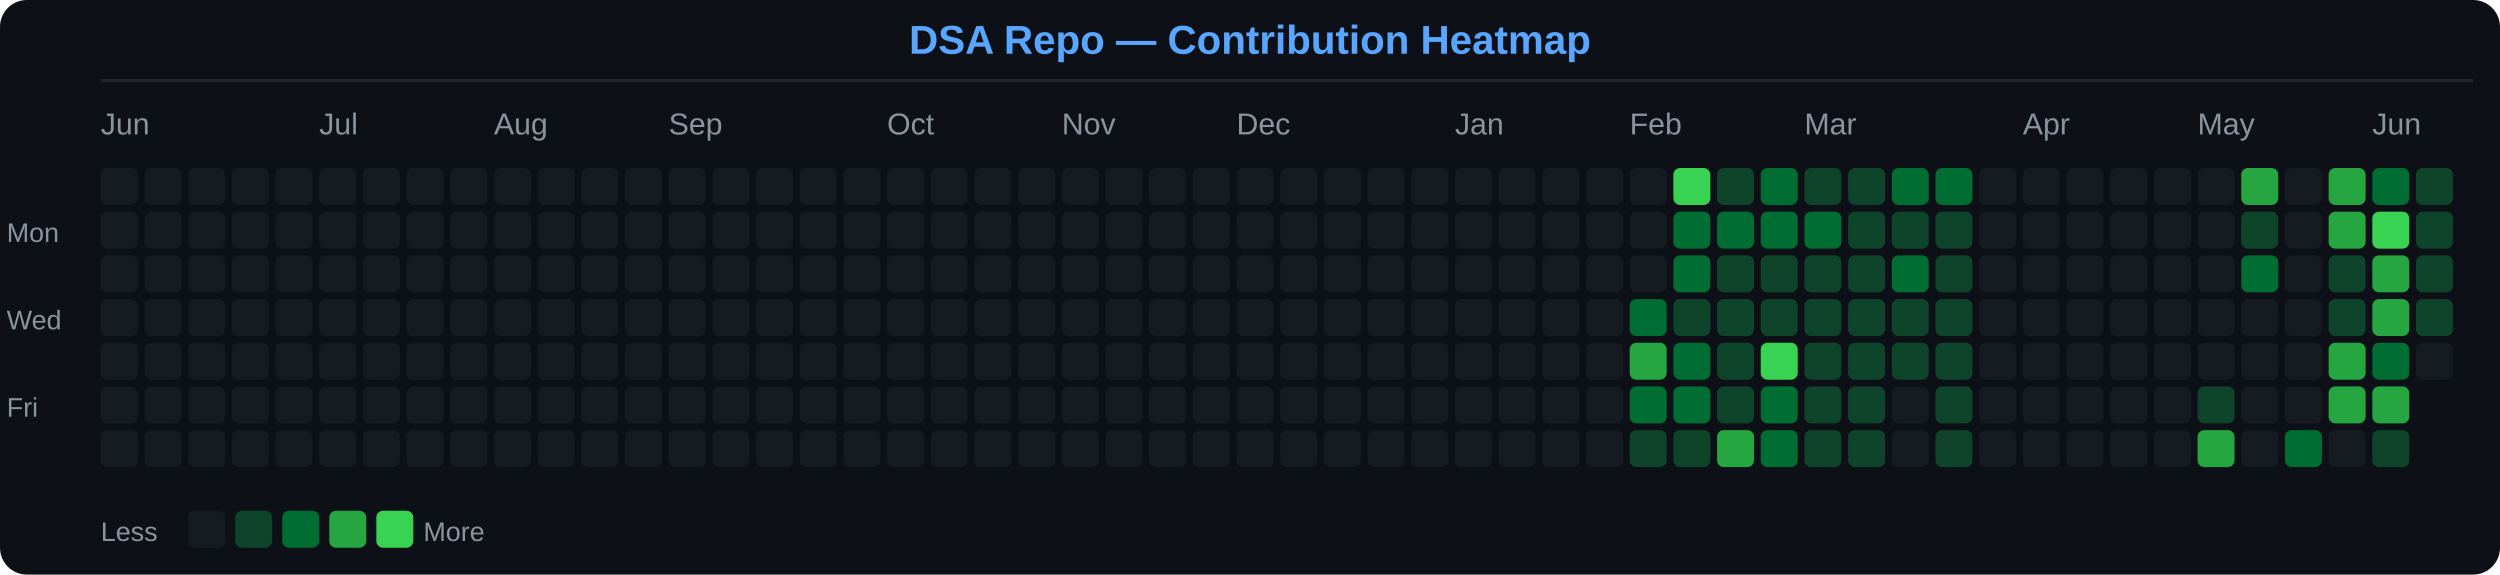
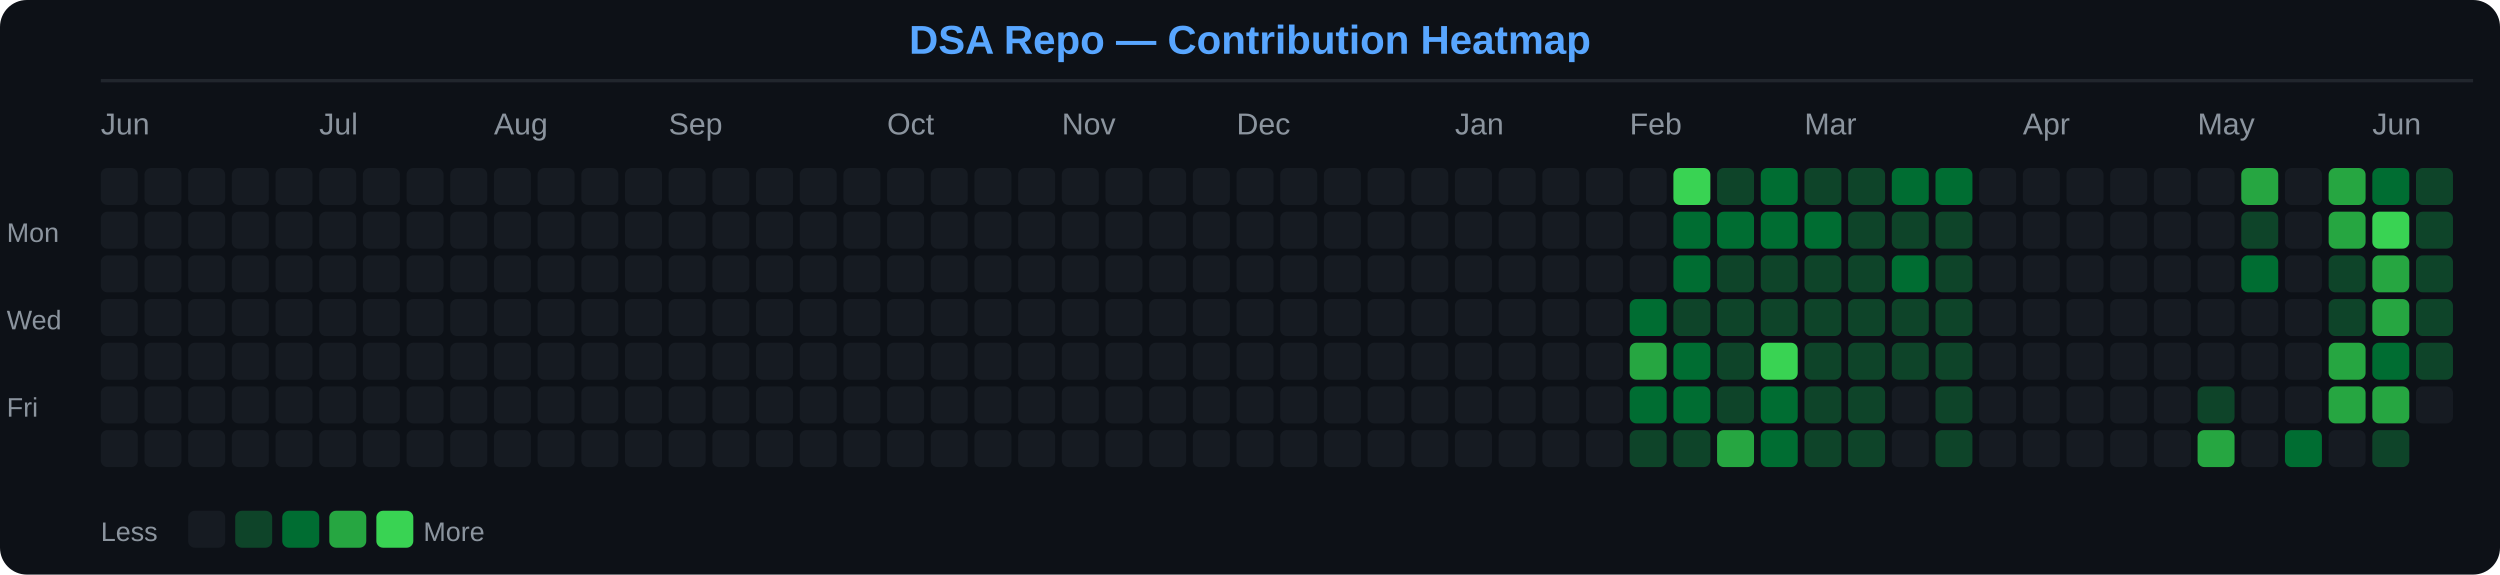
<svg xmlns="http://www.w3.org/2000/svg" width="744" height="171" viewBox="0 0 744 171">
  <rect width="744" height="171" fill="#0d1117" rx="8" />
  <text x="372" y="16" fill="#58a6ff" font-family="Arial,sans-serif" font-size="12" text-anchor="middle" font-weight="bold">DSA Repo — Contribution Heatmap</text>
  <line x1="30" y1="24" x2="736" y2="24" stroke="#21262d" stroke-width="1" />
  <text x="2" y="72" fill="#8b949e" font-family="Arial,sans-serif" font-size="8">Mon</text>
  <text x="2" y="98" fill="#8b949e" font-family="Arial,sans-serif" font-size="8">Wed</text>
  <text x="2" y="124" fill="#8b949e" font-family="Arial,sans-serif" font-size="8">Fri</text>
  <text x="30" y="40" fill="#8b949e" font-family="Arial,sans-serif" font-size="9">Jun</text>
  <rect x="30" y="50" width="11" height="11" rx="2" fill="#161b22" />
  <rect x="30" y="63" width="11" height="11" rx="2" fill="#161b22" />
  <rect x="30" y="76" width="11" height="11" rx="2" fill="#161b22" />
  <rect x="30" y="89" width="11" height="11" rx="2" fill="#161b22" />
  <rect x="30" y="102" width="11" height="11" rx="2" fill="#161b22" />
  <rect x="30" y="115" width="11" height="11" rx="2" fill="#161b22" />
  <rect x="30" y="128" width="11" height="11" rx="2" fill="#161b22" />
  <rect x="43" y="50" width="11" height="11" rx="2" fill="#161b22" />
  <rect x="43" y="63" width="11" height="11" rx="2" fill="#161b22" />
  <rect x="43" y="76" width="11" height="11" rx="2" fill="#161b22" />
  <rect x="43" y="89" width="11" height="11" rx="2" fill="#161b22" />
  <rect x="43" y="102" width="11" height="11" rx="2" fill="#161b22" />
  <rect x="43" y="115" width="11" height="11" rx="2" fill="#161b22" />
  <rect x="43" y="128" width="11" height="11" rx="2" fill="#161b22" />
  <rect x="56" y="50" width="11" height="11" rx="2" fill="#161b22" />
  <rect x="56" y="63" width="11" height="11" rx="2" fill="#161b22" />
  <rect x="56" y="76" width="11" height="11" rx="2" fill="#161b22" />
  <rect x="56" y="89" width="11" height="11" rx="2" fill="#161b22" />
  <rect x="56" y="102" width="11" height="11" rx="2" fill="#161b22" />
  <rect x="56" y="115" width="11" height="11" rx="2" fill="#161b22" />
  <rect x="56" y="128" width="11" height="11" rx="2" fill="#161b22" />
  <rect x="69" y="50" width="11" height="11" rx="2" fill="#161b22" />
  <rect x="69" y="63" width="11" height="11" rx="2" fill="#161b22" />
  <rect x="69" y="76" width="11" height="11" rx="2" fill="#161b22" />
  <rect x="69" y="89" width="11" height="11" rx="2" fill="#161b22" />
  <rect x="69" y="102" width="11" height="11" rx="2" fill="#161b22" />
  <rect x="69" y="115" width="11" height="11" rx="2" fill="#161b22" />
  <rect x="69" y="128" width="11" height="11" rx="2" fill="#161b22" />
  <rect x="82" y="50" width="11" height="11" rx="2" fill="#161b22" />
  <rect x="82" y="63" width="11" height="11" rx="2" fill="#161b22" />
  <rect x="82" y="76" width="11" height="11" rx="2" fill="#161b22" />
  <rect x="82" y="89" width="11" height="11" rx="2" fill="#161b22" />
  <rect x="82" y="102" width="11" height="11" rx="2" fill="#161b22" />
  <rect x="82" y="115" width="11" height="11" rx="2" fill="#161b22" />
  <rect x="82" y="128" width="11" height="11" rx="2" fill="#161b22" />
  <text x="95" y="40" fill="#8b949e" font-family="Arial,sans-serif" font-size="9">Jul</text>
  <rect x="95" y="50" width="11" height="11" rx="2" fill="#161b22" />
  <rect x="95" y="63" width="11" height="11" rx="2" fill="#161b22" />
  <rect x="95" y="76" width="11" height="11" rx="2" fill="#161b22" />
  <rect x="95" y="89" width="11" height="11" rx="2" fill="#161b22" />
  <rect x="95" y="102" width="11" height="11" rx="2" fill="#161b22" />
  <rect x="95" y="115" width="11" height="11" rx="2" fill="#161b22" />
  <rect x="95" y="128" width="11" height="11" rx="2" fill="#161b22" />
  <rect x="108" y="50" width="11" height="11" rx="2" fill="#161b22" />
  <rect x="108" y="63" width="11" height="11" rx="2" fill="#161b22" />
  <rect x="108" y="76" width="11" height="11" rx="2" fill="#161b22" />
  <rect x="108" y="89" width="11" height="11" rx="2" fill="#161b22" />
  <rect x="108" y="102" width="11" height="11" rx="2" fill="#161b22" />
  <rect x="108" y="115" width="11" height="11" rx="2" fill="#161b22" />
  <rect x="108" y="128" width="11" height="11" rx="2" fill="#161b22" />
  <rect x="121" y="50" width="11" height="11" rx="2" fill="#161b22" />
  <rect x="121" y="63" width="11" height="11" rx="2" fill="#161b22" />
  <rect x="121" y="76" width="11" height="11" rx="2" fill="#161b22" />
  <rect x="121" y="89" width="11" height="11" rx="2" fill="#161b22" />
  <rect x="121" y="102" width="11" height="11" rx="2" fill="#161b22" />
  <rect x="121" y="115" width="11" height="11" rx="2" fill="#161b22" />
  <rect x="121" y="128" width="11" height="11" rx="2" fill="#161b22" />
  <rect x="134" y="50" width="11" height="11" rx="2" fill="#161b22" />
  <rect x="134" y="63" width="11" height="11" rx="2" fill="#161b22" />
  <rect x="134" y="76" width="11" height="11" rx="2" fill="#161b22" />
  <rect x="134" y="89" width="11" height="11" rx="2" fill="#161b22" />
  <rect x="134" y="102" width="11" height="11" rx="2" fill="#161b22" />
  <rect x="134" y="115" width="11" height="11" rx="2" fill="#161b22" />
  <rect x="134" y="128" width="11" height="11" rx="2" fill="#161b22" />
  <text x="147" y="40" fill="#8b949e" font-family="Arial,sans-serif" font-size="9">Aug</text>
  <rect x="147" y="50" width="11" height="11" rx="2" fill="#161b22" />
  <rect x="147" y="63" width="11" height="11" rx="2" fill="#161b22" />
  <rect x="147" y="76" width="11" height="11" rx="2" fill="#161b22" />
  <rect x="147" y="89" width="11" height="11" rx="2" fill="#161b22" />
  <rect x="147" y="102" width="11" height="11" rx="2" fill="#161b22" />
  <rect x="147" y="115" width="11" height="11" rx="2" fill="#161b22" />
  <rect x="147" y="128" width="11" height="11" rx="2" fill="#161b22" />
  <rect x="160" y="50" width="11" height="11" rx="2" fill="#161b22" />
  <rect x="160" y="63" width="11" height="11" rx="2" fill="#161b22" />
  <rect x="160" y="76" width="11" height="11" rx="2" fill="#161b22" />
  <rect x="160" y="89" width="11" height="11" rx="2" fill="#161b22" />
  <rect x="160" y="102" width="11" height="11" rx="2" fill="#161b22" />
  <rect x="160" y="115" width="11" height="11" rx="2" fill="#161b22" />
  <rect x="160" y="128" width="11" height="11" rx="2" fill="#161b22" />
  <rect x="173" y="50" width="11" height="11" rx="2" fill="#161b22" />
  <rect x="173" y="63" width="11" height="11" rx="2" fill="#161b22" />
  <rect x="173" y="76" width="11" height="11" rx="2" fill="#161b22" />
  <rect x="173" y="89" width="11" height="11" rx="2" fill="#161b22" />
  <rect x="173" y="102" width="11" height="11" rx="2" fill="#161b22" />
  <rect x="173" y="115" width="11" height="11" rx="2" fill="#161b22" />
  <rect x="173" y="128" width="11" height="11" rx="2" fill="#161b22" />
  <rect x="186" y="50" width="11" height="11" rx="2" fill="#161b22" />
  <rect x="186" y="63" width="11" height="11" rx="2" fill="#161b22" />
  <rect x="186" y="76" width="11" height="11" rx="2" fill="#161b22" />
  <rect x="186" y="89" width="11" height="11" rx="2" fill="#161b22" />
  <rect x="186" y="102" width="11" height="11" rx="2" fill="#161b22" />
  <rect x="186" y="115" width="11" height="11" rx="2" fill="#161b22" />
  <rect x="186" y="128" width="11" height="11" rx="2" fill="#161b22" />
  <text x="199" y="40" fill="#8b949e" font-family="Arial,sans-serif" font-size="9">Sep</text>
  <rect x="199" y="50" width="11" height="11" rx="2" fill="#161b22" />
  <rect x="199" y="63" width="11" height="11" rx="2" fill="#161b22" />
  <rect x="199" y="76" width="11" height="11" rx="2" fill="#161b22" />
  <rect x="199" y="89" width="11" height="11" rx="2" fill="#161b22" />
  <rect x="199" y="102" width="11" height="11" rx="2" fill="#161b22" />
  <rect x="199" y="115" width="11" height="11" rx="2" fill="#161b22" />
  <rect x="199" y="128" width="11" height="11" rx="2" fill="#161b22" />
  <rect x="212" y="50" width="11" height="11" rx="2" fill="#161b22" />
  <rect x="212" y="63" width="11" height="11" rx="2" fill="#161b22" />
  <rect x="212" y="76" width="11" height="11" rx="2" fill="#161b22" />
  <rect x="212" y="89" width="11" height="11" rx="2" fill="#161b22" />
  <rect x="212" y="102" width="11" height="11" rx="2" fill="#161b22" />
  <rect x="212" y="115" width="11" height="11" rx="2" fill="#161b22" />
  <rect x="212" y="128" width="11" height="11" rx="2" fill="#161b22" />
  <rect x="225" y="50" width="11" height="11" rx="2" fill="#161b22" />
  <rect x="225" y="63" width="11" height="11" rx="2" fill="#161b22" />
  <rect x="225" y="76" width="11" height="11" rx="2" fill="#161b22" />
  <rect x="225" y="89" width="11" height="11" rx="2" fill="#161b22" />
  <rect x="225" y="102" width="11" height="11" rx="2" fill="#161b22" />
  <rect x="225" y="115" width="11" height="11" rx="2" fill="#161b22" />
  <rect x="225" y="128" width="11" height="11" rx="2" fill="#161b22" />
  <rect x="238" y="50" width="11" height="11" rx="2" fill="#161b22" />
  <rect x="238" y="63" width="11" height="11" rx="2" fill="#161b22" />
  <rect x="238" y="76" width="11" height="11" rx="2" fill="#161b22" />
  <rect x="238" y="89" width="11" height="11" rx="2" fill="#161b22" />
  <rect x="238" y="102" width="11" height="11" rx="2" fill="#161b22" />
  <rect x="238" y="115" width="11" height="11" rx="2" fill="#161b22" />
  <rect x="238" y="128" width="11" height="11" rx="2" fill="#161b22" />
  <rect x="251" y="50" width="11" height="11" rx="2" fill="#161b22" />
  <rect x="251" y="63" width="11" height="11" rx="2" fill="#161b22" />
  <rect x="251" y="76" width="11" height="11" rx="2" fill="#161b22" />
  <rect x="251" y="89" width="11" height="11" rx="2" fill="#161b22" />
  <rect x="251" y="102" width="11" height="11" rx="2" fill="#161b22" />
  <rect x="251" y="115" width="11" height="11" rx="2" fill="#161b22" />
  <rect x="251" y="128" width="11" height="11" rx="2" fill="#161b22" />
  <text x="264" y="40" fill="#8b949e" font-family="Arial,sans-serif" font-size="9">Oct</text>
  <rect x="264" y="50" width="11" height="11" rx="2" fill="#161b22" />
  <rect x="264" y="63" width="11" height="11" rx="2" fill="#161b22" />
  <rect x="264" y="76" width="11" height="11" rx="2" fill="#161b22" />
  <rect x="264" y="89" width="11" height="11" rx="2" fill="#161b22" />
  <rect x="264" y="102" width="11" height="11" rx="2" fill="#161b22" />
  <rect x="264" y="115" width="11" height="11" rx="2" fill="#161b22" />
  <rect x="264" y="128" width="11" height="11" rx="2" fill="#161b22" />
  <rect x="277" y="50" width="11" height="11" rx="2" fill="#161b22" />
  <rect x="277" y="63" width="11" height="11" rx="2" fill="#161b22" />
  <rect x="277" y="76" width="11" height="11" rx="2" fill="#161b22" />
  <rect x="277" y="89" width="11" height="11" rx="2" fill="#161b22" />
  <rect x="277" y="102" width="11" height="11" rx="2" fill="#161b22" />
  <rect x="277" y="115" width="11" height="11" rx="2" fill="#161b22" />
  <rect x="277" y="128" width="11" height="11" rx="2" fill="#161b22" />
  <rect x="290" y="50" width="11" height="11" rx="2" fill="#161b22" />
  <rect x="290" y="63" width="11" height="11" rx="2" fill="#161b22" />
  <rect x="290" y="76" width="11" height="11" rx="2" fill="#161b22" />
  <rect x="290" y="89" width="11" height="11" rx="2" fill="#161b22" />
  <rect x="290" y="102" width="11" height="11" rx="2" fill="#161b22" />
  <rect x="290" y="115" width="11" height="11" rx="2" fill="#161b22" />
  <rect x="290" y="128" width="11" height="11" rx="2" fill="#161b22" />
  <rect x="303" y="50" width="11" height="11" rx="2" fill="#161b22" />
  <rect x="303" y="63" width="11" height="11" rx="2" fill="#161b22" />
  <rect x="303" y="76" width="11" height="11" rx="2" fill="#161b22" />
  <rect x="303" y="89" width="11" height="11" rx="2" fill="#161b22" />
  <rect x="303" y="102" width="11" height="11" rx="2" fill="#161b22" />
  <rect x="303" y="115" width="11" height="11" rx="2" fill="#161b22" />
  <rect x="303" y="128" width="11" height="11" rx="2" fill="#161b22" />
  <text x="316" y="40" fill="#8b949e" font-family="Arial,sans-serif" font-size="9">Nov</text>
  <rect x="316" y="50" width="11" height="11" rx="2" fill="#161b22" />
  <rect x="316" y="63" width="11" height="11" rx="2" fill="#161b22" />
  <rect x="316" y="76" width="11" height="11" rx="2" fill="#161b22" />
  <rect x="316" y="89" width="11" height="11" rx="2" fill="#161b22" />
  <rect x="316" y="102" width="11" height="11" rx="2" fill="#161b22" />
  <rect x="316" y="115" width="11" height="11" rx="2" fill="#161b22" />
  <rect x="316" y="128" width="11" height="11" rx="2" fill="#161b22" />
  <rect x="329" y="50" width="11" height="11" rx="2" fill="#161b22" />
  <rect x="329" y="63" width="11" height="11" rx="2" fill="#161b22" />
  <rect x="329" y="76" width="11" height="11" rx="2" fill="#161b22" />
  <rect x="329" y="89" width="11" height="11" rx="2" fill="#161b22" />
  <rect x="329" y="102" width="11" height="11" rx="2" fill="#161b22" />
  <rect x="329" y="115" width="11" height="11" rx="2" fill="#161b22" />
  <rect x="329" y="128" width="11" height="11" rx="2" fill="#161b22" />
  <rect x="342" y="50" width="11" height="11" rx="2" fill="#161b22" />
  <rect x="342" y="63" width="11" height="11" rx="2" fill="#161b22" />
  <rect x="342" y="76" width="11" height="11" rx="2" fill="#161b22" />
  <rect x="342" y="89" width="11" height="11" rx="2" fill="#161b22" />
  <rect x="342" y="102" width="11" height="11" rx="2" fill="#161b22" />
  <rect x="342" y="115" width="11" height="11" rx="2" fill="#161b22" />
  <rect x="342" y="128" width="11" height="11" rx="2" fill="#161b22" />
  <rect x="355" y="50" width="11" height="11" rx="2" fill="#161b22" />
  <rect x="355" y="63" width="11" height="11" rx="2" fill="#161b22" />
  <rect x="355" y="76" width="11" height="11" rx="2" fill="#161b22" />
  <rect x="355" y="89" width="11" height="11" rx="2" fill="#161b22" />
  <rect x="355" y="102" width="11" height="11" rx="2" fill="#161b22" />
  <rect x="355" y="115" width="11" height="11" rx="2" fill="#161b22" />
  <rect x="355" y="128" width="11" height="11" rx="2" fill="#161b22" />
  <text x="368" y="40" fill="#8b949e" font-family="Arial,sans-serif" font-size="9">Dec</text>
  <rect x="368" y="50" width="11" height="11" rx="2" fill="#161b22" />
  <rect x="368" y="63" width="11" height="11" rx="2" fill="#161b22" />
  <rect x="368" y="76" width="11" height="11" rx="2" fill="#161b22" />
  <rect x="368" y="89" width="11" height="11" rx="2" fill="#161b22" />
  <rect x="368" y="102" width="11" height="11" rx="2" fill="#161b22" />
  <rect x="368" y="115" width="11" height="11" rx="2" fill="#161b22" />
  <rect x="368" y="128" width="11" height="11" rx="2" fill="#161b22" />
  <rect x="381" y="50" width="11" height="11" rx="2" fill="#161b22" />
  <rect x="381" y="63" width="11" height="11" rx="2" fill="#161b22" />
  <rect x="381" y="76" width="11" height="11" rx="2" fill="#161b22" />
  <rect x="381" y="89" width="11" height="11" rx="2" fill="#161b22" />
  <rect x="381" y="102" width="11" height="11" rx="2" fill="#161b22" />
  <rect x="381" y="115" width="11" height="11" rx="2" fill="#161b22" />
  <rect x="381" y="128" width="11" height="11" rx="2" fill="#161b22" />
  <rect x="394" y="50" width="11" height="11" rx="2" fill="#161b22" />
  <rect x="394" y="63" width="11" height="11" rx="2" fill="#161b22" />
  <rect x="394" y="76" width="11" height="11" rx="2" fill="#161b22" />
  <rect x="394" y="89" width="11" height="11" rx="2" fill="#161b22" />
  <rect x="394" y="102" width="11" height="11" rx="2" fill="#161b22" />
  <rect x="394" y="115" width="11" height="11" rx="2" fill="#161b22" />
  <rect x="394" y="128" width="11" height="11" rx="2" fill="#161b22" />
  <rect x="407" y="50" width="11" height="11" rx="2" fill="#161b22" />
  <rect x="407" y="63" width="11" height="11" rx="2" fill="#161b22" />
  <rect x="407" y="76" width="11" height="11" rx="2" fill="#161b22" />
  <rect x="407" y="89" width="11" height="11" rx="2" fill="#161b22" />
  <rect x="407" y="102" width="11" height="11" rx="2" fill="#161b22" />
  <rect x="407" y="115" width="11" height="11" rx="2" fill="#161b22" />
  <rect x="407" y="128" width="11" height="11" rx="2" fill="#161b22" />
  <rect x="420" y="50" width="11" height="11" rx="2" fill="#161b22" />
  <rect x="420" y="63" width="11" height="11" rx="2" fill="#161b22" />
  <rect x="420" y="76" width="11" height="11" rx="2" fill="#161b22" />
  <rect x="420" y="89" width="11" height="11" rx="2" fill="#161b22" />
  <rect x="420" y="102" width="11" height="11" rx="2" fill="#161b22" />
  <rect x="420" y="115" width="11" height="11" rx="2" fill="#161b22" />
  <rect x="420" y="128" width="11" height="11" rx="2" fill="#161b22" />
  <text x="433" y="40" fill="#8b949e" font-family="Arial,sans-serif" font-size="9">Jan</text>
  <rect x="433" y="50" width="11" height="11" rx="2" fill="#161b22" />
  <rect x="433" y="63" width="11" height="11" rx="2" fill="#161b22" />
  <rect x="433" y="76" width="11" height="11" rx="2" fill="#161b22" />
  <rect x="433" y="89" width="11" height="11" rx="2" fill="#161b22" />
  <rect x="433" y="102" width="11" height="11" rx="2" fill="#161b22" />
  <rect x="433" y="115" width="11" height="11" rx="2" fill="#161b22" />
  <rect x="433" y="128" width="11" height="11" rx="2" fill="#161b22" />
  <rect x="446" y="50" width="11" height="11" rx="2" fill="#161b22" />
  <rect x="446" y="63" width="11" height="11" rx="2" fill="#161b22" />
  <rect x="446" y="76" width="11" height="11" rx="2" fill="#161b22" />
  <rect x="446" y="89" width="11" height="11" rx="2" fill="#161b22" />
  <rect x="446" y="102" width="11" height="11" rx="2" fill="#161b22" />
  <rect x="446" y="115" width="11" height="11" rx="2" fill="#161b22" />
  <rect x="446" y="128" width="11" height="11" rx="2" fill="#161b22" />
  <rect x="459" y="50" width="11" height="11" rx="2" fill="#161b22" />
  <rect x="459" y="63" width="11" height="11" rx="2" fill="#161b22" />
  <rect x="459" y="76" width="11" height="11" rx="2" fill="#161b22" />
  <rect x="459" y="89" width="11" height="11" rx="2" fill="#161b22" />
  <rect x="459" y="102" width="11" height="11" rx="2" fill="#161b22" />
  <rect x="459" y="115" width="11" height="11" rx="2" fill="#161b22" />
  <rect x="459" y="128" width="11" height="11" rx="2" fill="#161b22" />
  <rect x="472" y="50" width="11" height="11" rx="2" fill="#161b22" />
  <rect x="472" y="63" width="11" height="11" rx="2" fill="#161b22" />
  <rect x="472" y="76" width="11" height="11" rx="2" fill="#161b22" />
  <rect x="472" y="89" width="11" height="11" rx="2" fill="#161b22" />
  <rect x="472" y="102" width="11" height="11" rx="2" fill="#161b22" />
  <rect x="472" y="115" width="11" height="11" rx="2" fill="#161b22" />
  <rect x="472" y="128" width="11" height="11" rx="2" fill="#161b22" />
  <text x="485" y="40" fill="#8b949e" font-family="Arial,sans-serif" font-size="9">Feb</text>
  <rect x="485" y="50" width="11" height="11" rx="2" fill="#161b22" />
  <rect x="485" y="63" width="11" height="11" rx="2" fill="#161b22" />
  <rect x="485" y="76" width="11" height="11" rx="2" fill="#161b22" />
  <rect x="485" y="89" width="11" height="11" rx="2" fill="#006d32" />
  <rect x="485" y="102" width="11" height="11" rx="2" fill="#26a641" />
  <rect x="485" y="115" width="11" height="11" rx="2" fill="#006d32" />
  <rect x="485" y="128" width="11" height="11" rx="2" fill="#0e4429" />
  <rect x="498" y="50" width="11" height="11" rx="2" fill="#39d353" />
  <rect x="498" y="63" width="11" height="11" rx="2" fill="#006d32" />
  <rect x="498" y="76" width="11" height="11" rx="2" fill="#006d32" />
  <rect x="498" y="89" width="11" height="11" rx="2" fill="#0e4429" />
  <rect x="498" y="102" width="11" height="11" rx="2" fill="#006d32" />
  <rect x="498" y="115" width="11" height="11" rx="2" fill="#006d32" />
  <rect x="498" y="128" width="11" height="11" rx="2" fill="#0e4429" />
  <rect x="511" y="50" width="11" height="11" rx="2" fill="#0e4429" />
  <rect x="511" y="63" width="11" height="11" rx="2" fill="#006d32" />
  <rect x="511" y="76" width="11" height="11" rx="2" fill="#0e4429" />
  <rect x="511" y="89" width="11" height="11" rx="2" fill="#0e4429" />
  <rect x="511" y="102" width="11" height="11" rx="2" fill="#0e4429" />
  <rect x="511" y="115" width="11" height="11" rx="2" fill="#0e4429" />
  <rect x="511" y="128" width="11" height="11" rx="2" fill="#26a641" />
  <rect x="524" y="50" width="11" height="11" rx="2" fill="#006d32" />
  <rect x="524" y="63" width="11" height="11" rx="2" fill="#006d32" />
  <rect x="524" y="76" width="11" height="11" rx="2" fill="#0e4429" />
  <rect x="524" y="89" width="11" height="11" rx="2" fill="#0e4429" />
  <rect x="524" y="102" width="11" height="11" rx="2" fill="#39d353" />
  <rect x="524" y="115" width="11" height="11" rx="2" fill="#006d32" />
  <rect x="524" y="128" width="11" height="11" rx="2" fill="#006d32" />
  <text x="537" y="40" fill="#8b949e" font-family="Arial,sans-serif" font-size="9">Mar</text>
  <rect x="537" y="50" width="11" height="11" rx="2" fill="#0e4429" />
  <rect x="537" y="63" width="11" height="11" rx="2" fill="#006d32" />
  <rect x="537" y="76" width="11" height="11" rx="2" fill="#0e4429" />
  <rect x="537" y="89" width="11" height="11" rx="2" fill="#0e4429" />
  <rect x="537" y="102" width="11" height="11" rx="2" fill="#0e4429" />
  <rect x="537" y="115" width="11" height="11" rx="2" fill="#0e4429" />
  <rect x="537" y="128" width="11" height="11" rx="2" fill="#0e4429" />
  <rect x="550" y="50" width="11" height="11" rx="2" fill="#0e4429" />
  <rect x="550" y="63" width="11" height="11" rx="2" fill="#0e4429" />
  <rect x="550" y="76" width="11" height="11" rx="2" fill="#0e4429" />
  <rect x="550" y="89" width="11" height="11" rx="2" fill="#0e4429" />
  <rect x="550" y="102" width="11" height="11" rx="2" fill="#0e4429" />
  <rect x="550" y="115" width="11" height="11" rx="2" fill="#0e4429" />
  <rect x="550" y="128" width="11" height="11" rx="2" fill="#0e4429" />
  <rect x="563" y="50" width="11" height="11" rx="2" fill="#006d32" />
  <rect x="563" y="63" width="11" height="11" rx="2" fill="#0e4429" />
  <rect x="563" y="76" width="11" height="11" rx="2" fill="#006d32" />
  <rect x="563" y="89" width="11" height="11" rx="2" fill="#0e4429" />
  <rect x="563" y="102" width="11" height="11" rx="2" fill="#0e4429" />
  <rect x="563" y="115" width="11" height="11" rx="2" fill="#161b22" />
  <rect x="563" y="128" width="11" height="11" rx="2" fill="#161b22" />
  <rect x="576" y="50" width="11" height="11" rx="2" fill="#006d32" />
  <rect x="576" y="63" width="11" height="11" rx="2" fill="#0e4429" />
  <rect x="576" y="76" width="11" height="11" rx="2" fill="#0e4429" />
  <rect x="576" y="89" width="11" height="11" rx="2" fill="#0e4429" />
  <rect x="576" y="102" width="11" height="11" rx="2" fill="#0e4429" />
  <rect x="576" y="115" width="11" height="11" rx="2" fill="#0e4429" />
  <rect x="576" y="128" width="11" height="11" rx="2" fill="#0e4429" />
  <rect x="589" y="50" width="11" height="11" rx="2" fill="#161b22" />
  <rect x="589" y="63" width="11" height="11" rx="2" fill="#161b22" />
  <rect x="589" y="76" width="11" height="11" rx="2" fill="#161b22" />
  <rect x="589" y="89" width="11" height="11" rx="2" fill="#161b22" />
  <rect x="589" y="102" width="11" height="11" rx="2" fill="#161b22" />
  <rect x="589" y="115" width="11" height="11" rx="2" fill="#161b22" />
  <rect x="589" y="128" width="11" height="11" rx="2" fill="#161b22" />
  <text x="602" y="40" fill="#8b949e" font-family="Arial,sans-serif" font-size="9">Apr</text>
  <rect x="602" y="50" width="11" height="11" rx="2" fill="#161b22" />
  <rect x="602" y="63" width="11" height="11" rx="2" fill="#161b22" />
  <rect x="602" y="76" width="11" height="11" rx="2" fill="#161b22" />
  <rect x="602" y="89" width="11" height="11" rx="2" fill="#161b22" />
  <rect x="602" y="102" width="11" height="11" rx="2" fill="#161b22" />
  <rect x="602" y="115" width="11" height="11" rx="2" fill="#161b22" />
  <rect x="602" y="128" width="11" height="11" rx="2" fill="#161b22" />
  <rect x="615" y="50" width="11" height="11" rx="2" fill="#161b22" />
  <rect x="615" y="63" width="11" height="11" rx="2" fill="#161b22" />
  <rect x="615" y="76" width="11" height="11" rx="2" fill="#161b22" />
  <rect x="615" y="89" width="11" height="11" rx="2" fill="#161b22" />
  <rect x="615" y="102" width="11" height="11" rx="2" fill="#161b22" />
  <rect x="615" y="115" width="11" height="11" rx="2" fill="#161b22" />
  <rect x="615" y="128" width="11" height="11" rx="2" fill="#161b22" />
  <rect x="628" y="50" width="11" height="11" rx="2" fill="#161b22" />
  <rect x="628" y="63" width="11" height="11" rx="2" fill="#161b22" />
  <rect x="628" y="76" width="11" height="11" rx="2" fill="#161b22" />
  <rect x="628" y="89" width="11" height="11" rx="2" fill="#161b22" />
  <rect x="628" y="102" width="11" height="11" rx="2" fill="#161b22" />
  <rect x="628" y="115" width="11" height="11" rx="2" fill="#161b22" />
  <rect x="628" y="128" width="11" height="11" rx="2" fill="#161b22" />
  <rect x="641" y="50" width="11" height="11" rx="2" fill="#161b22" />
  <rect x="641" y="63" width="11" height="11" rx="2" fill="#161b22" />
  <rect x="641" y="76" width="11" height="11" rx="2" fill="#161b22" />
  <rect x="641" y="89" width="11" height="11" rx="2" fill="#161b22" />
  <rect x="641" y="102" width="11" height="11" rx="2" fill="#161b22" />
  <rect x="641" y="115" width="11" height="11" rx="2" fill="#161b22" />
  <rect x="641" y="128" width="11" height="11" rx="2" fill="#161b22" />
  <text x="654" y="40" fill="#8b949e" font-family="Arial,sans-serif" font-size="9">May</text>
  <rect x="654" y="50" width="11" height="11" rx="2" fill="#161b22" />
  <rect x="654" y="63" width="11" height="11" rx="2" fill="#161b22" />
  <rect x="654" y="76" width="11" height="11" rx="2" fill="#161b22" />
  <rect x="654" y="89" width="11" height="11" rx="2" fill="#161b22" />
  <rect x="654" y="102" width="11" height="11" rx="2" fill="#161b22" />
  <rect x="654" y="115" width="11" height="11" rx="2" fill="#0e4429" />
  <rect x="654" y="128" width="11" height="11" rx="2" fill="#26a641" />
  <rect x="667" y="50" width="11" height="11" rx="2" fill="#26a641" />
  <rect x="667" y="63" width="11" height="11" rx="2" fill="#0e4429" />
  <rect x="667" y="76" width="11" height="11" rx="2" fill="#006d32" />
  <rect x="667" y="89" width="11" height="11" rx="2" fill="#161b22" />
  <rect x="667" y="102" width="11" height="11" rx="2" fill="#161b22" />
  <rect x="667" y="115" width="11" height="11" rx="2" fill="#161b22" />
  <rect x="667" y="128" width="11" height="11" rx="2" fill="#161b22" />
  <rect x="680" y="50" width="11" height="11" rx="2" fill="#161b22" />
  <rect x="680" y="63" width="11" height="11" rx="2" fill="#161b22" />
  <rect x="680" y="76" width="11" height="11" rx="2" fill="#161b22" />
  <rect x="680" y="89" width="11" height="11" rx="2" fill="#161b22" />
  <rect x="680" y="102" width="11" height="11" rx="2" fill="#161b22" />
  <rect x="680" y="115" width="11" height="11" rx="2" fill="#161b22" />
  <rect x="680" y="128" width="11" height="11" rx="2" fill="#006d32" />
  <rect x="693" y="50" width="11" height="11" rx="2" fill="#26a641" />
  <rect x="693" y="63" width="11" height="11" rx="2" fill="#26a641" />
  <rect x="693" y="76" width="11" height="11" rx="2" fill="#0e4429" />
  <rect x="693" y="89" width="11" height="11" rx="2" fill="#0e4429" />
  <rect x="693" y="102" width="11" height="11" rx="2" fill="#26a641" />
  <rect x="693" y="115" width="11" height="11" rx="2" fill="#26a641" />
  <rect x="693" y="128" width="11" height="11" rx="2" fill="#161b22" />
  <text x="706" y="40" fill="#8b949e" font-family="Arial,sans-serif" font-size="9">Jun</text>
  <rect x="706" y="50" width="11" height="11" rx="2" fill="#006d32" />
  <rect x="706" y="63" width="11" height="11" rx="2" fill="#39d353" />
  <rect x="706" y="76" width="11" height="11" rx="2" fill="#26a641" />
  <rect x="706" y="89" width="11" height="11" rx="2" fill="#26a641" />
  <rect x="706" y="102" width="11" height="11" rx="2" fill="#006d32" />
  <rect x="706" y="115" width="11" height="11" rx="2" fill="#26a641" />
  <rect x="706" y="128" width="11" height="11" rx="2" fill="#0e4429" />
  <rect x="719" y="50" width="11" height="11" rx="2" fill="#0e4429" />
  <rect x="719" y="63" width="11" height="11" rx="2" fill="#0e4429" />
  <rect x="719" y="76" width="11" height="11" rx="2" fill="#0e4429" />
  <rect x="719" y="89" width="11" height="11" rx="2" fill="#0e4429" />
-   <rect x="719" y="102" width="11" height="11" rx="2" fill="#161b22" />
+   <rect x="719" y="102" width="11" height="11" rx="2" fill="#0e4429" />
+   <rect x="719" y="115" width="11" height="11" rx="2" fill="#161b22" />
  <text x="30" y="161" fill="#8b949e" font-family="Arial,sans-serif" font-size="8">Less</text>
  <rect x="56" y="152" width="11" height="11" rx="2" fill="#161b22" />
  <rect x="70" y="152" width="11" height="11" rx="2" fill="#0e4429" />
  <rect x="84" y="152" width="11" height="11" rx="2" fill="#006d32" />
  <rect x="98" y="152" width="11" height="11" rx="2" fill="#26a641" />
  <rect x="112" y="152" width="11" height="11" rx="2" fill="#39d353" />
  <text x="126" y="161" fill="#8b949e" font-family="Arial,sans-serif" font-size="8">More</text>
</svg>
